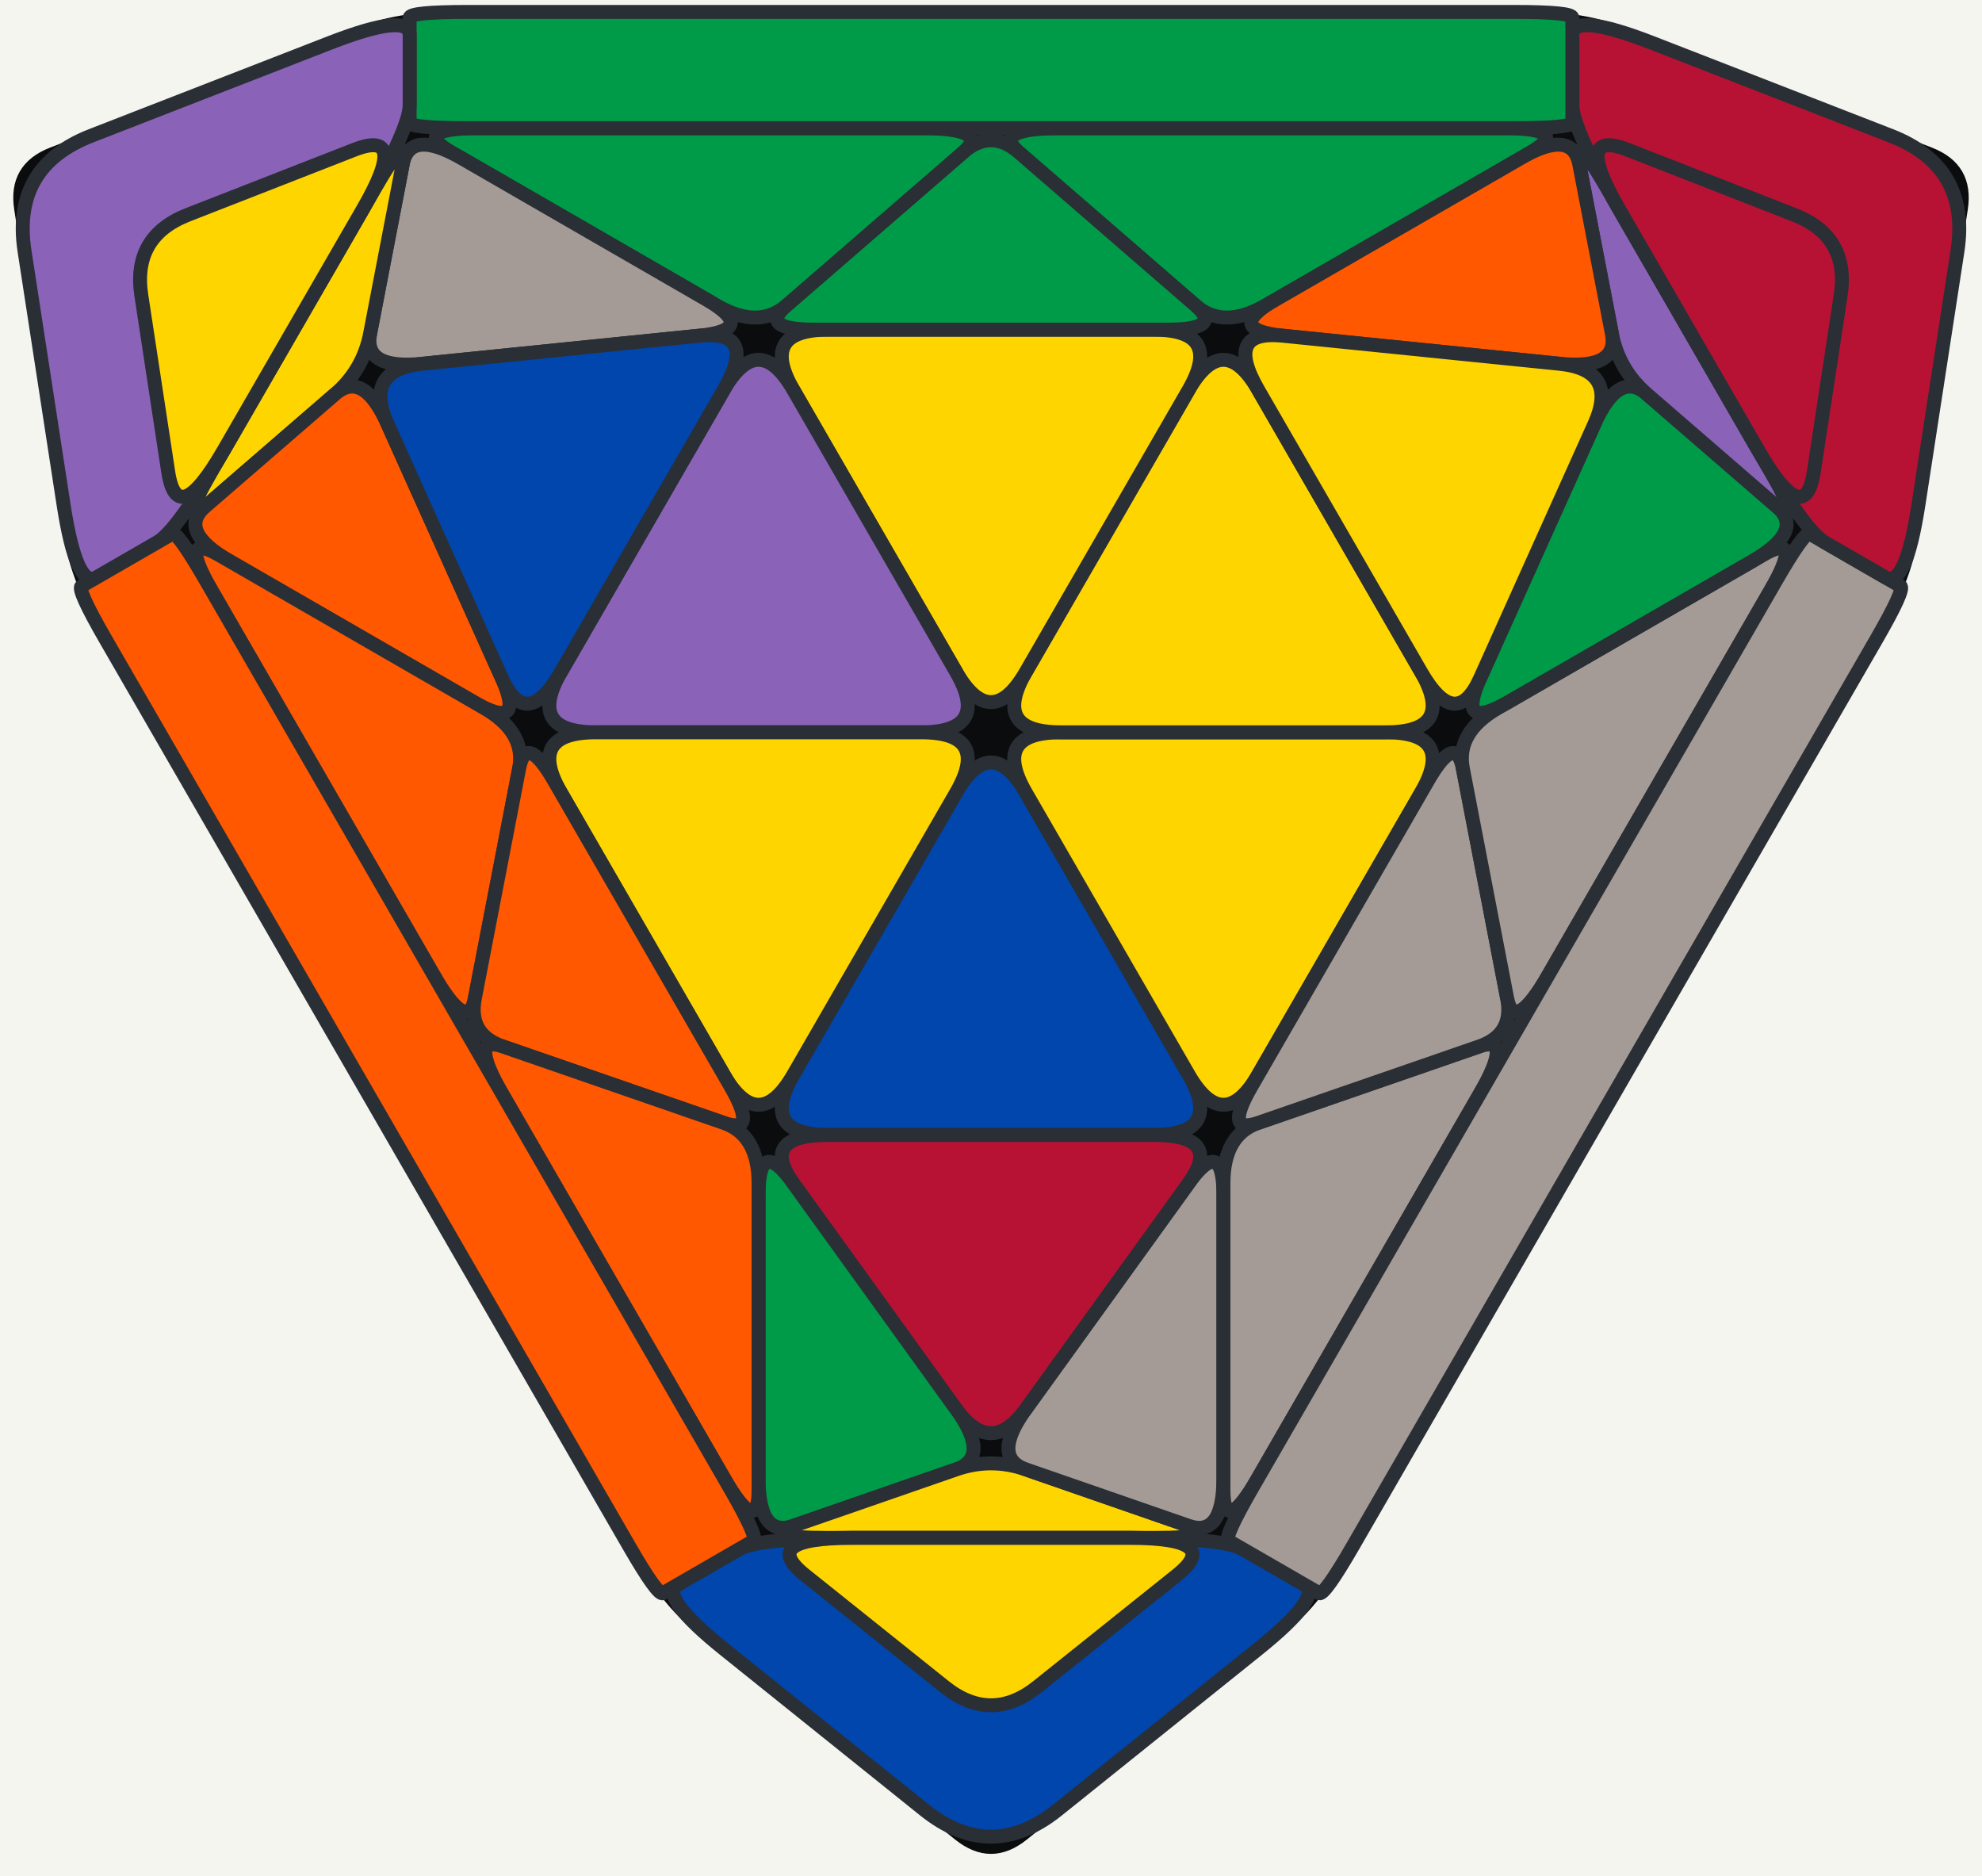
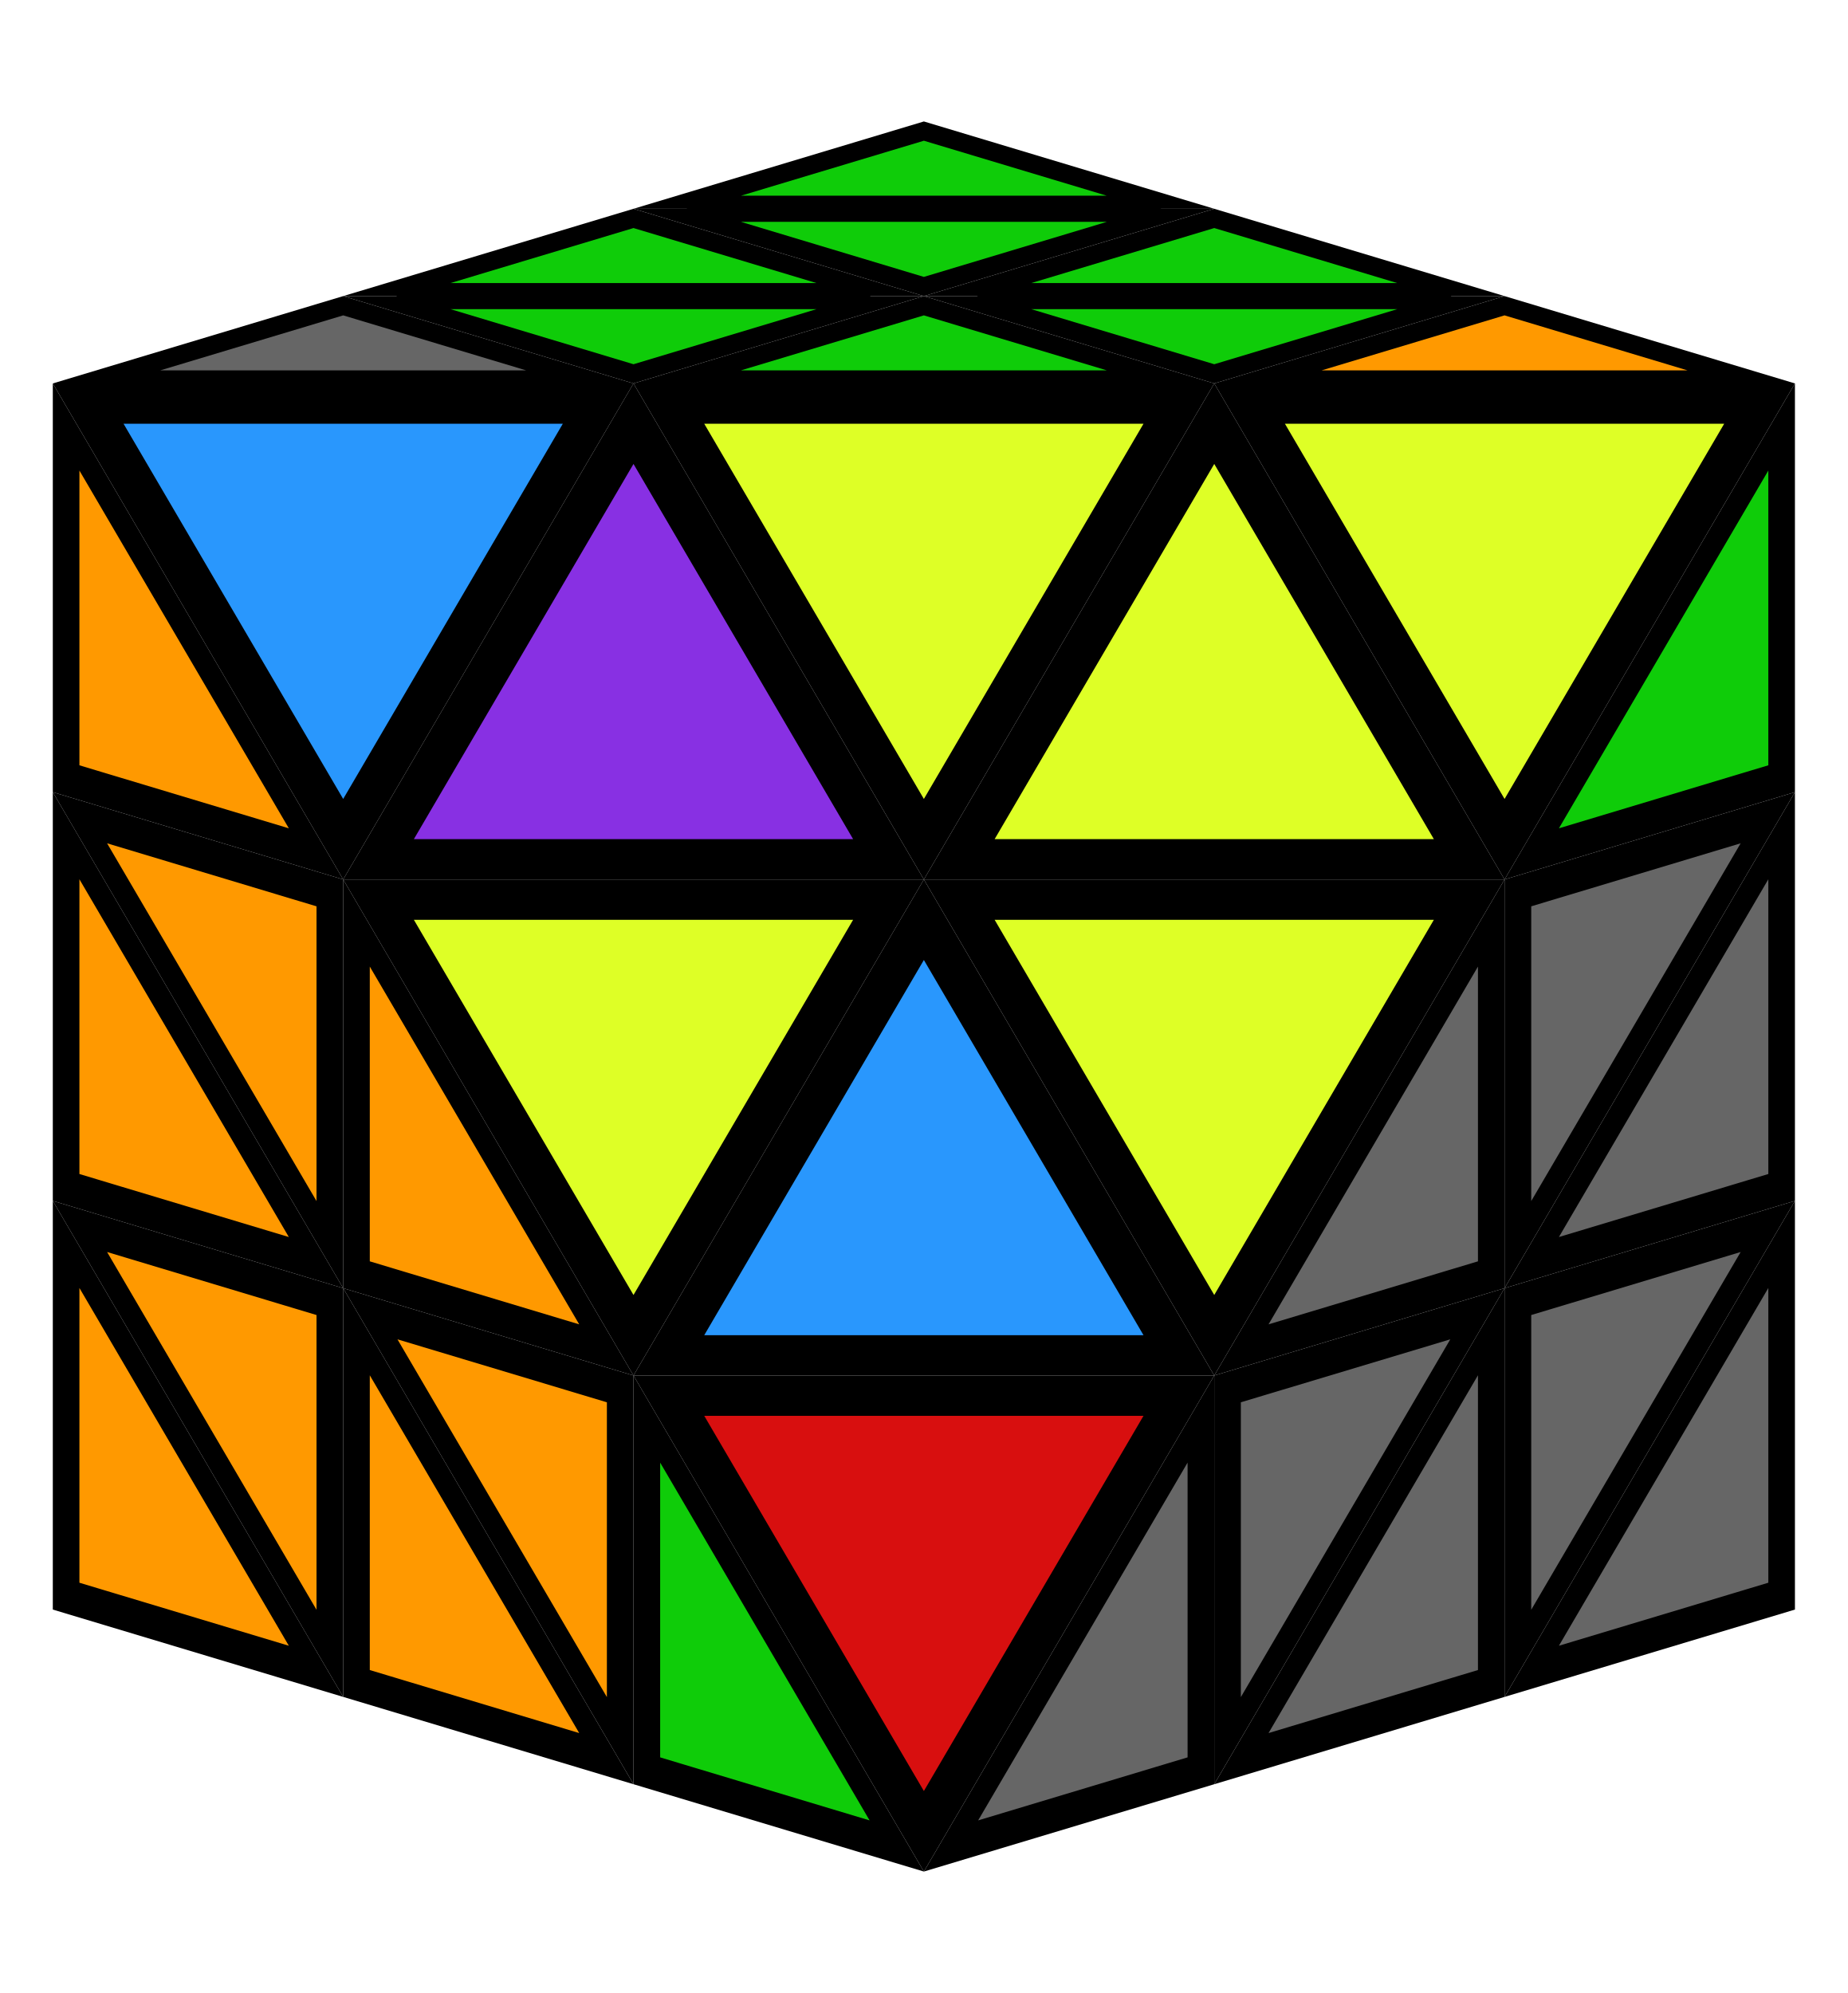
- <svg xmlns="http://www.w3.org/2000/svg" viewBox="-12.79 -9.45 25.58 24.2" role="img" aria-label="TCP B6 (2) Triangle combination and permutation, FTO 2-Look L3T case diagram">
-   <rect x="-14.79" y="-11.45" width="29.58" height="28.2" fill="#f5f5f0" rx="2.5" />
-   <path d="M-3.869 11.491L-0.430 14.251Q0.000 14.596,0.430 14.251L3.869 11.491 L0.430 14.251L3.869 11.491Q4.299 11.146,5.049 9.847L11.052 -0.550 L5.049 9.847L11.052 -0.550Q11.802 -1.850,11.886 -2.395L12.557 -6.753 L11.886 -2.395L12.557 -6.753Q12.641 -7.298,12.127 -7.498L8.017 -9.096 L12.127 -7.498L8.017 -9.096Q7.503 -9.296,6.003 -9.296L-6.003 -9.296 L6.003 -9.296L-6.003 -9.296Q-7.503 -9.296,-8.017 -9.096L-12.127 -7.498 L-8.017 -9.096L-12.127 -7.498Q-12.641 -7.298,-12.557 -6.753L-11.886 -2.395 L-12.557 -6.753L-11.886 -2.395Q-11.802 -1.850,-11.052 -0.550L-5.049 9.847 L-11.052 -0.550L-5.049 9.847Q-4.299 11.146,-3.869 11.491L-0.430 14.251Z" fill="#0b0c0e" stroke="#0b0c0e" stroke-width="0.1" stroke-linejoin="round" />
-   <path d="M-0.450 0.779L-2.550 4.417Q-3.000 5.196,-2.100 5.196L2.100 5.196 L-2.100 5.196L2.100 5.196Q3.000 5.196,2.550 4.417L0.450 0.779 L2.550 4.417L0.450 0.779Q0.000 0.000,-0.450 0.779L-2.550 4.417Z" fill="#0046ad" stroke="#2a2f35" stroke-width="0.18" stroke-linejoin="round" />
-   <path d="M-3.000 5.976L-3.000 9.616Q-3.000 10.396,-2.550 10.240L-0.450 9.512 L-2.550 10.240L-0.450 9.512Q0.000 9.356,-0.450 8.732L-2.550 5.820 L-0.450 8.732L-2.550 5.820Q-3.000 5.196,-3.000 5.976L-3.000 9.616Z" fill="#009b48" stroke="#2a2f35" stroke-width="0.18" stroke-linejoin="round" />
-   <path d="M-2.100 10.396L2.100 10.396Q3.000 10.396,2.550 10.240L0.450 9.512 L2.550 10.240L0.450 9.512Q0.000 9.356,-0.450 9.512L-2.550 10.240 L-0.450 9.512L-2.550 10.240Q-3.000 10.396,-2.100 10.396L2.100 10.396Z" fill="#ffd500" stroke="#2a2f35" stroke-width="0.18" stroke-linejoin="round" />
-   <path d="M3.000 9.616L3.000 5.976Q3.000 5.196,2.550 5.820L0.450 8.732 L2.550 5.820L0.450 8.732Q0.000 9.356,0.450 9.512L2.550 10.240 L0.450 9.512L2.550 10.240Q3.000 10.396,3.000 9.616L3.000 5.976Z" fill="#a49b96" stroke="#2a2f35" stroke-width="0.18" stroke-linejoin="round" />
-   <path d="M2.100 5.196L-2.100 5.196Q-3.000 5.196,-2.550 5.820L-0.450 8.732 L-2.550 5.820L-0.450 8.732Q0.000 9.356,0.450 8.732L2.550 5.820 L0.450 8.732L2.550 5.820Q3.000 5.196,2.100 5.196L-2.100 5.196Z" fill="#b71234" stroke="#2a2f35" stroke-width="0.18" stroke-linejoin="round" />
-   <path d="M0.450 0.779L2.550 4.417Q3.000 5.196,3.450 4.417L5.550 0.779 L3.450 4.417L5.550 0.779Q6.000 0.000,5.100 0.000L0.900 0.000 L5.100 0.000L0.900 0.000Q0.000 0.000,0.450 0.779L2.550 4.417Z" fill="#ffd500" stroke="#2a2f35" stroke-width="0.18" stroke-linejoin="round" />
-   <path d="M3.000 5.820L3.000 9.772Q3.000 10.396,3.450 9.616L6.301 4.678 L3.450 9.616L6.301 4.678Q6.752 3.898,6.301 4.054L3.450 5.040 L6.301 4.054L3.450 5.040Q3.000 5.196,3.000 5.820L3.000 9.772Z" fill="#a49b96" stroke="#2a2f35" stroke-width="0.18" stroke-linejoin="round" />
-   <path d="M5.640 0.624L3.360 4.573Q3.000 5.196,3.450 5.040L6.301 4.054 L3.450 5.040L6.301 4.054Q6.752 3.898,6.661 3.430L6.090 0.468 L6.661 3.430L6.090 0.468Q6.000 0.000,5.640 0.624L3.360 4.573Z" fill="#a49b96" stroke="#2a2f35" stroke-width="0.18" stroke-linejoin="round" />
-   <path d="M6.090 0.468L6.661 3.430Q6.752 3.898,7.202 3.118L10.053 -1.820 L7.202 3.118L10.053 -1.820Q10.503 -2.600,9.963 -2.288L6.540 -0.312 L9.963 -2.288L6.540 -0.312Q6.000 0.000,6.090 0.468L6.661 3.430Z" fill="#a49b96" stroke="#2a2f35" stroke-width="0.18" stroke-linejoin="round" />
-   <path d="M-3.260 10.546L-4.039 10.996Q-4.299 11.146,-3.439 11.836L-0.860 13.906 L-3.439 11.836L-0.860 13.906Q0.000 14.596,0.860 13.906L3.439 11.836 L0.860 13.906L3.439 11.836Q4.299 11.146,4.039 10.996L3.260 10.546 L4.039 10.996L3.260 10.546Q3.000 10.396,1.800 10.396L-1.800 10.396 L1.800 10.396L-1.800 10.396Q-3.000 10.396,-3.260 10.546L-4.039 10.996Z" fill="#0046ad" stroke="#2a2f35" stroke-width="0.18" stroke-linejoin="round" />
-   <path d="M-2.400 10.876L-0.600 12.316Q0.000 12.796,0.600 12.316L2.400 10.876 L0.600 12.316L2.400 10.876Q3.000 10.396,1.800 10.396L-1.800 10.396 L1.800 10.396L-1.800 10.396Q-3.000 10.396,-2.400 10.876L-0.600 12.316Z" fill="#ffd500" stroke="#2a2f35" stroke-width="0.18" stroke-linejoin="round" />
-   <path d="M3.065 10.434L4.234 11.109Q4.299 11.146,4.674 10.496L11.427 -1.200 L4.674 10.496L11.427 -1.200Q11.802 -1.850,11.737 -1.887L10.568 -2.562 L11.737 -1.887L10.568 -2.562Q10.503 -2.600,10.128 -1.950L3.375 9.746 L10.128 -1.950L3.375 9.746Q3.000 10.396,3.065 10.434L4.234 11.109Z" fill="#a49b96" stroke="#2a2f35" stroke-width="0.18" stroke-linejoin="round" />
-   <path d="M0.900 0.000L5.100 0.000Q6.000 0.000,5.550 -0.779L3.450 -4.417 L5.550 -0.779L3.450 -4.417Q3.000 -5.196,2.550 -4.417L0.450 -0.779 L2.550 -4.417L0.450 -0.779Q-0.000 -0.000,0.900 0.000L5.100 0.000Z" fill="#ffd500" stroke="#2a2f35" stroke-width="0.18" stroke-linejoin="round" />
-   <path d="M6.675 -0.390L9.828 -2.210Q10.503 -2.600,10.143 -2.912L8.463 -4.366 L10.143 -2.912L8.463 -4.366Q8.103 -4.678,7.787 -3.976L6.315 -0.702 L7.787 -3.976L6.315 -0.702Q6.000 0.000,6.675 -0.390L9.828 -2.210Z" fill="#009b48" stroke="#2a2f35" stroke-width="0.18" stroke-linejoin="round" />
-   <path d="M10.053 -3.379L7.953 -7.017Q7.503 -7.796,7.593 -7.328L8.013 -5.146 L7.593 -7.328L8.013 -5.146Q8.103 -4.678,8.463 -4.366L10.143 -2.912 L8.463 -4.366L10.143 -2.912Q10.503 -2.600,10.053 -3.379L7.953 -7.017Z" fill="#8a63b8" stroke="#2a2f35" stroke-width="0.18" stroke-linejoin="round" />
-   <path d="M6.828 -7.406L3.675 -5.586Q3.000 -5.196,3.765 -5.118L7.337 -4.756 L3.765 -5.118L7.337 -4.756Q8.103 -4.678,8.013 -5.146L7.593 -7.328 L8.013 -5.146L7.593 -7.328Q7.503 -7.796,6.828 -7.406L3.675 -5.586Z" fill="#ff5800" stroke="#2a2f35" stroke-width="0.18" stroke-linejoin="round" />
-   <path d="M3.450 -4.417L5.550 -0.779Q6.000 0.000,6.315 -0.702L7.787 -3.976 L6.315 -0.702L7.787 -3.976Q8.103 -4.678,7.337 -4.756L3.765 -5.118 L7.337 -4.756L3.765 -5.118Q3.000 -5.196,3.450 -4.417L5.550 -0.779Z" fill="#ffd500" stroke="#2a2f35" stroke-width="0.18" stroke-linejoin="round" />
-   <path d="M0.450 -0.779L2.550 -4.417Q3.000 -5.196,2.100 -5.196L-2.100 -5.196 L2.100 -5.196L-2.100 -5.196Q-3.000 -5.196,-2.550 -4.417L-0.450 -0.779 L-2.550 -4.417L-0.450 -0.779Q-0.000 -0.000,0.450 -0.779L2.550 -4.417Z" fill="#ffd500" stroke="#2a2f35" stroke-width="0.18" stroke-linejoin="round" />
-   <path d="M3.540 -5.508L6.963 -7.484Q7.503 -7.796,6.603 -7.796L0.900 -7.796 L6.603 -7.796L0.900 -7.796Q0.000 -7.796,0.360 -7.484L2.640 -5.508 L0.360 -7.484L2.640 -5.508Q3.000 -5.196,3.540 -5.508L6.963 -7.484Z" fill="#009b48" stroke="#2a2f35" stroke-width="0.18" stroke-linejoin="round" />
-   <path d="M-2.280 -5.196L2.280 -5.196Q3.000 -5.196,2.640 -5.508L0.360 -7.484 L2.640 -5.508L0.360 -7.484Q0.000 -7.796,-0.360 -7.484L-2.640 -5.508 L-0.360 -7.484L-2.640 -5.508Q-3.000 -5.196,-2.280 -5.196L2.280 -5.196Z" fill="#009b48" stroke="#2a2f35" stroke-width="0.18" stroke-linejoin="round" />
-   <path d="M-2.640 -5.508L-0.360 -7.484Q0.000 -7.796,-0.900 -7.796L-6.603 -7.796 L-0.900 -7.796L-6.603 -7.796Q-7.503 -7.796,-6.963 -7.484L-3.540 -5.508 L-6.963 -7.484L-3.540 -5.508Q-3.000 -5.196,-2.640 -5.508L-0.360 -7.484Z" fill="#009b48" stroke="#2a2f35" stroke-width="0.18" stroke-linejoin="round" />
-   <path d="M10.763 -2.450L11.543 -2.000Q11.802 -1.850,11.970 -2.940L12.473 -6.208 L11.970 -2.940L12.473 -6.208Q12.641 -7.298,11.613 -7.698L8.531 -8.897 L11.613 -7.698L8.531 -8.897Q7.503 -9.296,7.503 -8.996L7.503 -8.096 L7.503 -8.996L7.503 -8.096Q7.503 -7.796,8.103 -6.757L9.903 -3.639 L8.103 -6.757L9.903 -3.639Q10.503 -2.600,10.763 -2.450L11.543 -2.000Z" fill="#b71234" stroke="#2a2f35" stroke-width="0.18" stroke-linejoin="round" />
-   <path d="M10.619 -3.360L10.966 -5.638Q11.082 -6.398,10.366 -6.678L8.219 -7.517 L10.366 -6.678L8.219 -7.517Q7.503 -7.796,8.103 -6.757L9.903 -3.639 L8.103 -6.757L9.903 -3.639Q10.503 -2.600,10.619 -3.360L10.966 -5.638Z" fill="#b71234" stroke="#2a2f35" stroke-width="0.18" stroke-linejoin="round" />
-   <path d="M7.503 -7.871L7.503 -9.221Q7.503 -9.296,6.753 -9.296L-6.753 -9.296 L6.753 -9.296L-6.753 -9.296Q-7.503 -9.296,-7.503 -9.221L-7.503 -7.871 L-7.503 -9.221L-7.503 -7.871Q-7.503 -7.796,-6.753 -7.796L6.753 -7.796 L-6.753 -7.796L6.753 -7.796Q7.503 -7.796,7.503 -7.871L7.503 -9.221Z" fill="#009b48" stroke="#2a2f35" stroke-width="0.18" stroke-linejoin="round" />
-   <path d="M-0.450 -0.779L-2.550 -4.417Q-3.000 -5.196,-3.450 -4.417L-5.550 -0.779 L-3.450 -4.417L-5.550 -0.779Q-6.000 0.000,-5.100 0.000L-0.900 0.000 L-5.100 0.000L-0.900 0.000Q0.000 0.000,-0.450 -0.779L-2.550 -4.417Z" fill="#8a63b8" stroke="#2a2f35" stroke-width="0.18" stroke-linejoin="round" />
-   <path d="M-3.675 -5.586L-6.828 -7.406Q-7.503 -7.796,-7.593 -7.328L-8.013 -5.146 L-7.593 -7.328L-8.013 -5.146Q-8.103 -4.678,-7.337 -4.756L-3.765 -5.118 L-7.337 -4.756L-3.765 -5.118Q-3.000 -5.196,-3.675 -5.586L-6.828 -7.406Z" fill="#a49b96" stroke="#2a2f35" stroke-width="0.18" stroke-linejoin="round" />
-   <path d="M-7.953 -7.017L-10.053 -3.379Q-10.503 -2.600,-10.143 -2.912L-8.463 -4.366 L-10.143 -2.912L-8.463 -4.366Q-8.103 -4.678,-8.013 -5.146L-7.593 -7.328 L-8.013 -5.146L-7.593 -7.328Q-7.503 -7.796,-7.953 -7.017L-10.053 -3.379Z" fill="#ffd500" stroke="#2a2f35" stroke-width="0.18" stroke-linejoin="round" />
-   <path d="M-9.828 -2.210L-6.675 -0.390Q-6.000 0.000,-6.315 -0.702L-7.787 -3.976 L-6.315 -0.702L-7.787 -3.976Q-8.103 -4.678,-8.463 -4.366L-10.143 -2.912 L-8.463 -4.366L-10.143 -2.912Q-10.503 -2.600,-9.828 -2.210L-6.675 -0.390Z" fill="#ff5800" stroke="#2a2f35" stroke-width="0.18" stroke-linejoin="round" />
-   <path d="M-5.550 -0.779L-3.450 -4.417Q-3.000 -5.196,-3.765 -5.118L-7.337 -4.756 L-3.765 -5.118L-7.337 -4.756Q-8.103 -4.678,-7.787 -3.976L-6.315 -0.702 L-7.787 -3.976L-6.315 -0.702Q-6.000 0.000,-5.550 -0.779L-3.450 -4.417Z" fill="#0046ad" stroke="#2a2f35" stroke-width="0.18" stroke-linejoin="round" />
-   <path d="M-0.900 0.000L-5.100 0.000Q-6.000 0.000,-5.550 0.779L-3.450 4.417 L-5.550 0.779L-3.450 4.417Q-3.000 5.196,-2.550 4.417L-0.450 0.779 L-2.550 4.417L-0.450 0.779Q0.000 0.000,-0.900 0.000L-5.100 0.000Z" fill="#ffd500" stroke="#2a2f35" stroke-width="0.18" stroke-linejoin="round" />
-   <path d="M-6.540 -0.312L-9.963 -2.288Q-10.503 -2.600,-10.053 -1.820L-7.202 3.118 L-10.053 -1.820L-7.202 3.118Q-6.752 3.898,-6.661 3.430L-6.090 0.468 L-6.661 3.430L-6.090 0.468Q-6.000 0.000,-6.540 -0.312L-9.963 -2.288Z" fill="#ff5800" stroke="#2a2f35" stroke-width="0.18" stroke-linejoin="round" />
-   <path d="M-3.360 4.573L-5.640 0.624Q-6.000 0.000,-6.090 0.468L-6.661 3.430 L-6.090 0.468L-6.661 3.430Q-6.752 3.898,-6.301 4.054L-3.450 5.040 L-6.301 4.054L-3.450 5.040Q-3.000 5.196,-3.360 4.573L-5.640 0.624Z" fill="#ff5800" stroke="#2a2f35" stroke-width="0.18" stroke-linejoin="round" />
-   <path d="M-3.450 5.040L-6.301 4.054Q-6.752 3.898,-6.301 4.678L-3.450 9.616 L-6.301 4.678L-3.450 9.616Q-3.000 10.396,-3.000 9.772L-3.000 5.820 L-3.000 9.772L-3.000 5.820Q-3.000 5.196,-3.450 5.040L-6.301 4.054Z" fill="#ff5800" stroke="#2a2f35" stroke-width="0.18" stroke-linejoin="round" />
-   <path d="M-7.503 -8.096L-7.503 -8.996Q-7.503 -9.296,-8.531 -8.897L-11.613 -7.698 L-8.531 -8.897L-11.613 -7.698Q-12.641 -7.298,-12.473 -6.208L-11.970 -2.940 L-12.473 -6.208L-11.970 -2.940Q-11.802 -1.850,-11.543 -2.000L-10.763 -2.450 L-11.543 -2.000L-10.763 -2.450Q-10.503 -2.600,-9.903 -3.639L-8.103 -6.757 L-9.903 -3.639L-8.103 -6.757Q-7.503 -7.796,-7.503 -8.096L-7.503 -8.996Z" fill="#8a63b8" stroke="#2a2f35" stroke-width="0.18" stroke-linejoin="round" />
-   <path d="M-8.219 -7.517L-10.366 -6.678Q-11.082 -6.398,-10.966 -5.638L-10.619 -3.360 L-10.966 -5.638L-10.619 -3.360Q-10.503 -2.600,-9.903 -3.639L-8.103 -6.757 L-9.903 -3.639L-8.103 -6.757Q-7.503 -7.796,-8.219 -7.517L-10.366 -6.678Z" fill="#ffd500" stroke="#2a2f35" stroke-width="0.18" stroke-linejoin="round" />
-   <path d="M-10.568 -2.562L-11.737 -1.887Q-11.802 -1.850,-11.427 -1.200L-4.674 10.496 L-11.427 -1.200L-4.674 10.496Q-4.299 11.146,-4.234 11.109L-3.065 10.434 L-4.234 11.109L-3.065 10.434Q-3.000 10.396,-3.375 9.746L-10.128 -1.950 L-3.375 9.746L-10.128 -1.950Q-10.503 -2.600,-10.568 -2.562L-11.737 -1.887Z" fill="#ff5800" stroke="#2a2f35" stroke-width="0.18" stroke-linejoin="round" />
+ <svg xmlns="http://www.w3.org/2000/svg" viewBox="0 0 279.92 301.94" role="img" aria-label="TCP B6 (2) case, FTO">
+   <path d="M95.97 31.63L139.96 18.40L183.95 31.63Z" fill="#000000" />
+   <path d="M8.00 181.93L51.99 257.08L8.00 243.85Z" fill="#000000" />
+   <path d="M271.92 243.85L227.93 257.08L271.92 181.93Z" fill="#000000" />
+   <path d="M183.95 31.63L139.96 44.86L95.97 31.63Z" fill="#000000" />
+   <path d="M51.99 44.86L95.97 31.63L139.96 44.86Z" fill="#000000" />
+   <path d="M139.96 44.86L183.95 31.63L227.93 44.86Z" fill="#000000" />
+   <path d="M51.99 257.08L8.00 181.93L51.99 195.16Z" fill="#000000" />
+   <path d="M227.93 195.16L271.92 181.93L227.93 257.08Z" fill="#000000" />
+   <path d="M8.00 120.01L51.99 195.16L8.00 181.93Z" fill="#000000" />
+   <path d="M271.92 181.93L227.93 195.16L271.92 120.01Z" fill="#000000" />
+   <path d="M51.99 195.16L95.97 270.31L51.99 257.08Z" fill="#000000" />
+   <path d="M227.93 257.08L183.95 270.31L227.93 195.16Z" fill="#000000" />
+   <path d="M139.96 44.86L95.97 58.09L51.99 44.86Z" fill="#000000" />
+   <path d="M227.93 44.86L183.95 58.09L139.96 44.86Z" fill="#000000" />
+   <path d="M51.99 195.16L8.00 120.01L51.99 133.24Z" fill="#000000" />
+   <path d="M227.93 133.24L271.92 120.01L227.93 195.16Z" fill="#000000" />
+   <path d="M183.95 58.09L227.93 44.86L271.92 58.09Z" fill="#000000" />
+   <path d="M95.97 58.09L139.96 44.86L183.95 58.09Z" fill="#000000" />
+   <path d="M8.00 58.09L51.99 44.86L95.97 58.09Z" fill="#000000" />
+   <path d="M95.97 270.31L51.99 195.16L95.97 208.39Z" fill="#000000" />
+   <path d="M183.95 208.39L227.93 195.16L183.95 270.31Z" fill="#000000" />
+   <path d="M8.00 58.09L51.99 133.24L8.00 120.01Z" fill="#000000" />
+   <path d="M271.92 120.01L227.93 133.24L271.92 58.09Z" fill="#000000" />
+   <path d="M51.99 133.24L95.97 208.39L51.99 195.16Z" fill="#000000" />
+   <path d="M227.93 195.16L183.95 208.39L227.93 133.24Z" fill="#000000" />
+   <path d="M95.97 58.09L139.96 133.24L183.95 58.09Z" fill="#000000" />
+   <path d="M183.95 58.09L227.93 133.24L271.92 58.09Z" fill="#000000" />
+   <path d="M8.00 58.09L51.99 133.24L95.97 58.09Z" fill="#000000" />
+   <path d="M227.93 133.24L183.95 58.09L139.96 133.24Z" fill="#000000" />
+   <path d="M139.96 133.24L95.97 58.09L51.99 133.24Z" fill="#000000" />
+   <path d="M95.97 208.39L139.96 283.54L95.97 270.31Z" fill="#000000" />
+   <path d="M183.95 270.31L139.96 283.54L183.95 208.39Z" fill="#000000" />
+   <path d="M139.96 133.24L183.95 208.39L227.93 133.24Z" fill="#000000" />
+   <path d="M51.99 133.24L95.97 208.39L139.96 133.24Z" fill="#000000" />
+   <path d="M183.95 208.39L139.96 133.24L95.97 208.39Z" fill="#000000" />
+   <path d="M95.97 208.39L139.96 283.54L183.95 208.39Z" fill="#000000" />
+   <path d="M104.77 30.75L139.96 20.17L175.15 30.75Z" fill="#0fcc09" stroke="#000000" stroke-width="2.2" stroke-linejoin="round" />
+   <path d="M10.93 191.07L46.12 251.19L10.93 240.60Z" fill="#ff9900" stroke="#000000" stroke-width="2.2" stroke-linejoin="round" />
+   <path d="M268.99 240.60L233.80 251.19L268.99 191.07Z" fill="#666666" stroke="#000000" stroke-width="2.2" stroke-linejoin="round" />
+   <path d="M175.15 32.51L139.96 43.10L104.77 32.51Z" fill="#0fcc09" stroke="#000000" stroke-width="2.2" stroke-linejoin="round" />
+   <path d="M60.78 43.98L95.97 33.40L131.16 43.98Z" fill="#0fcc09" stroke="#000000" stroke-width="2.2" stroke-linejoin="round" />
+   <path d="M148.76 43.98L183.95 33.40L219.14 43.98Z" fill="#0fcc09" stroke="#000000" stroke-width="2.2" stroke-linejoin="round" />
+   <path d="M49.05 247.94L13.86 187.82L49.05 198.41Z" fill="#ff9900" stroke="#000000" stroke-width="2.2" stroke-linejoin="round" />
+   <path d="M230.87 198.41L266.06 187.82L230.87 247.94Z" fill="#666666" stroke="#000000" stroke-width="2.2" stroke-linejoin="round" />
+   <path d="M10.93 129.15L46.12 189.27L10.93 178.68Z" fill="#ff9900" stroke="#000000" stroke-width="2.2" stroke-linejoin="round" />
+   <path d="M268.99 178.68L233.80 189.27L268.99 129.15Z" fill="#666666" stroke="#000000" stroke-width="2.2" stroke-linejoin="round" />
+   <path d="M54.92 204.30L90.11 264.42L54.92 253.83Z" fill="#ff9900" stroke="#000000" stroke-width="2.2" stroke-linejoin="round" />
+   <path d="M225.00 253.83L189.81 264.42L225.00 204.30Z" fill="#666666" stroke="#000000" stroke-width="2.2" stroke-linejoin="round" />
+   <path d="M131.16 45.74L95.97 56.33L60.78 45.74Z" fill="#0fcc09" stroke="#000000" stroke-width="2.2" stroke-linejoin="round" />
+   <path d="M219.14 45.74L183.95 56.33L148.76 45.74Z" fill="#0fcc09" stroke="#000000" stroke-width="2.2" stroke-linejoin="round" />
+   <path d="M49.05 186.02L13.86 125.90L49.05 136.49Z" fill="#ff9900" stroke="#000000" stroke-width="2.2" stroke-linejoin="round" />
+   <path d="M230.87 136.49L266.06 125.90L230.87 186.02Z" fill="#666666" stroke="#000000" stroke-width="2.2" stroke-linejoin="round" />
+   <path d="M192.74 57.21L227.93 46.63L263.12 57.21Z" fill="#ff9900" stroke="#000000" stroke-width="2.2" stroke-linejoin="round" />
+   <path d="M104.77 57.21L139.96 46.63L175.15 57.21Z" fill="#0fcc09" stroke="#000000" stroke-width="2.2" stroke-linejoin="round" />
+   <path d="M16.80 57.21L51.99 46.63L87.18 57.21Z" fill="#666666" stroke="#000000" stroke-width="2.2" stroke-linejoin="round" />
+   <path d="M93.04 261.17L57.85 201.05L93.04 211.63Z" fill="#ff9900" stroke="#000000" stroke-width="2.2" stroke-linejoin="round" />
+   <path d="M186.88 211.63L222.07 201.05L186.88 261.17Z" fill="#666666" stroke="#000000" stroke-width="2.2" stroke-linejoin="round" />
+   <path d="M10.93 67.23L46.12 127.35L10.93 116.76Z" fill="#ff9900" stroke="#000000" stroke-width="2.2" stroke-linejoin="round" />
+   <path d="M268.99 116.76L233.80 127.35L268.99 67.23Z" fill="#0fcc09" stroke="#000000" stroke-width="2.2" stroke-linejoin="round" />
+   <path d="M54.92 142.38L90.11 202.50L54.92 191.91Z" fill="#ff9900" stroke="#000000" stroke-width="2.2" stroke-linejoin="round" />
+   <path d="M225.00 191.91L189.81 202.50L225.00 142.38Z" fill="#666666" stroke="#000000" stroke-width="2.2" stroke-linejoin="round" />
+   <path d="M104.77 63.10L139.96 123.22L175.15 63.10Z" fill="#deff26" stroke="#000000" stroke-width="2.2" stroke-linejoin="round" />
+   <path d="M192.74 63.10L227.93 123.22L263.12 63.10Z" fill="#deff26" stroke="#000000" stroke-width="2.2" stroke-linejoin="round" />
+   <path d="M16.80 63.10L51.99 123.22L87.18 63.10Z" fill="#2997fd" stroke="#000000" stroke-width="2.2" stroke-linejoin="round" />
+   <path d="M219.14 128.23L183.95 68.11L148.76 128.23Z" fill="#deff26" stroke="#000000" stroke-width="2.2" stroke-linejoin="round" />
+   <path d="M131.16 128.23L95.97 68.11L60.78 128.23Z" fill="#8830e3" stroke="#000000" stroke-width="2.2" stroke-linejoin="round" />
+   <path d="M98.91 217.53L134.10 277.65L98.91 267.06Z" fill="#0fcc09" stroke="#000000" stroke-width="2.2" stroke-linejoin="round" />
+   <path d="M181.01 267.06L145.82 277.65L181.01 217.53Z" fill="#666666" stroke="#000000" stroke-width="2.2" stroke-linejoin="round" />
+   <path d="M148.76 138.25L183.95 198.37L219.14 138.25Z" fill="#deff26" stroke="#000000" stroke-width="2.2" stroke-linejoin="round" />
+   <path d="M60.78 138.25L95.97 198.37L131.16 138.25Z" fill="#deff26" stroke="#000000" stroke-width="2.2" stroke-linejoin="round" />
+   <path d="M175.15 203.38L139.96 143.26L104.77 203.38Z" fill="#2997fd" stroke="#000000" stroke-width="2.2" stroke-linejoin="round" />
+   <path d="M104.77 213.40L139.96 273.52L175.15 213.40Z" fill="#d80f0f" stroke="#000000" stroke-width="2.2" stroke-linejoin="round" />
</svg>
